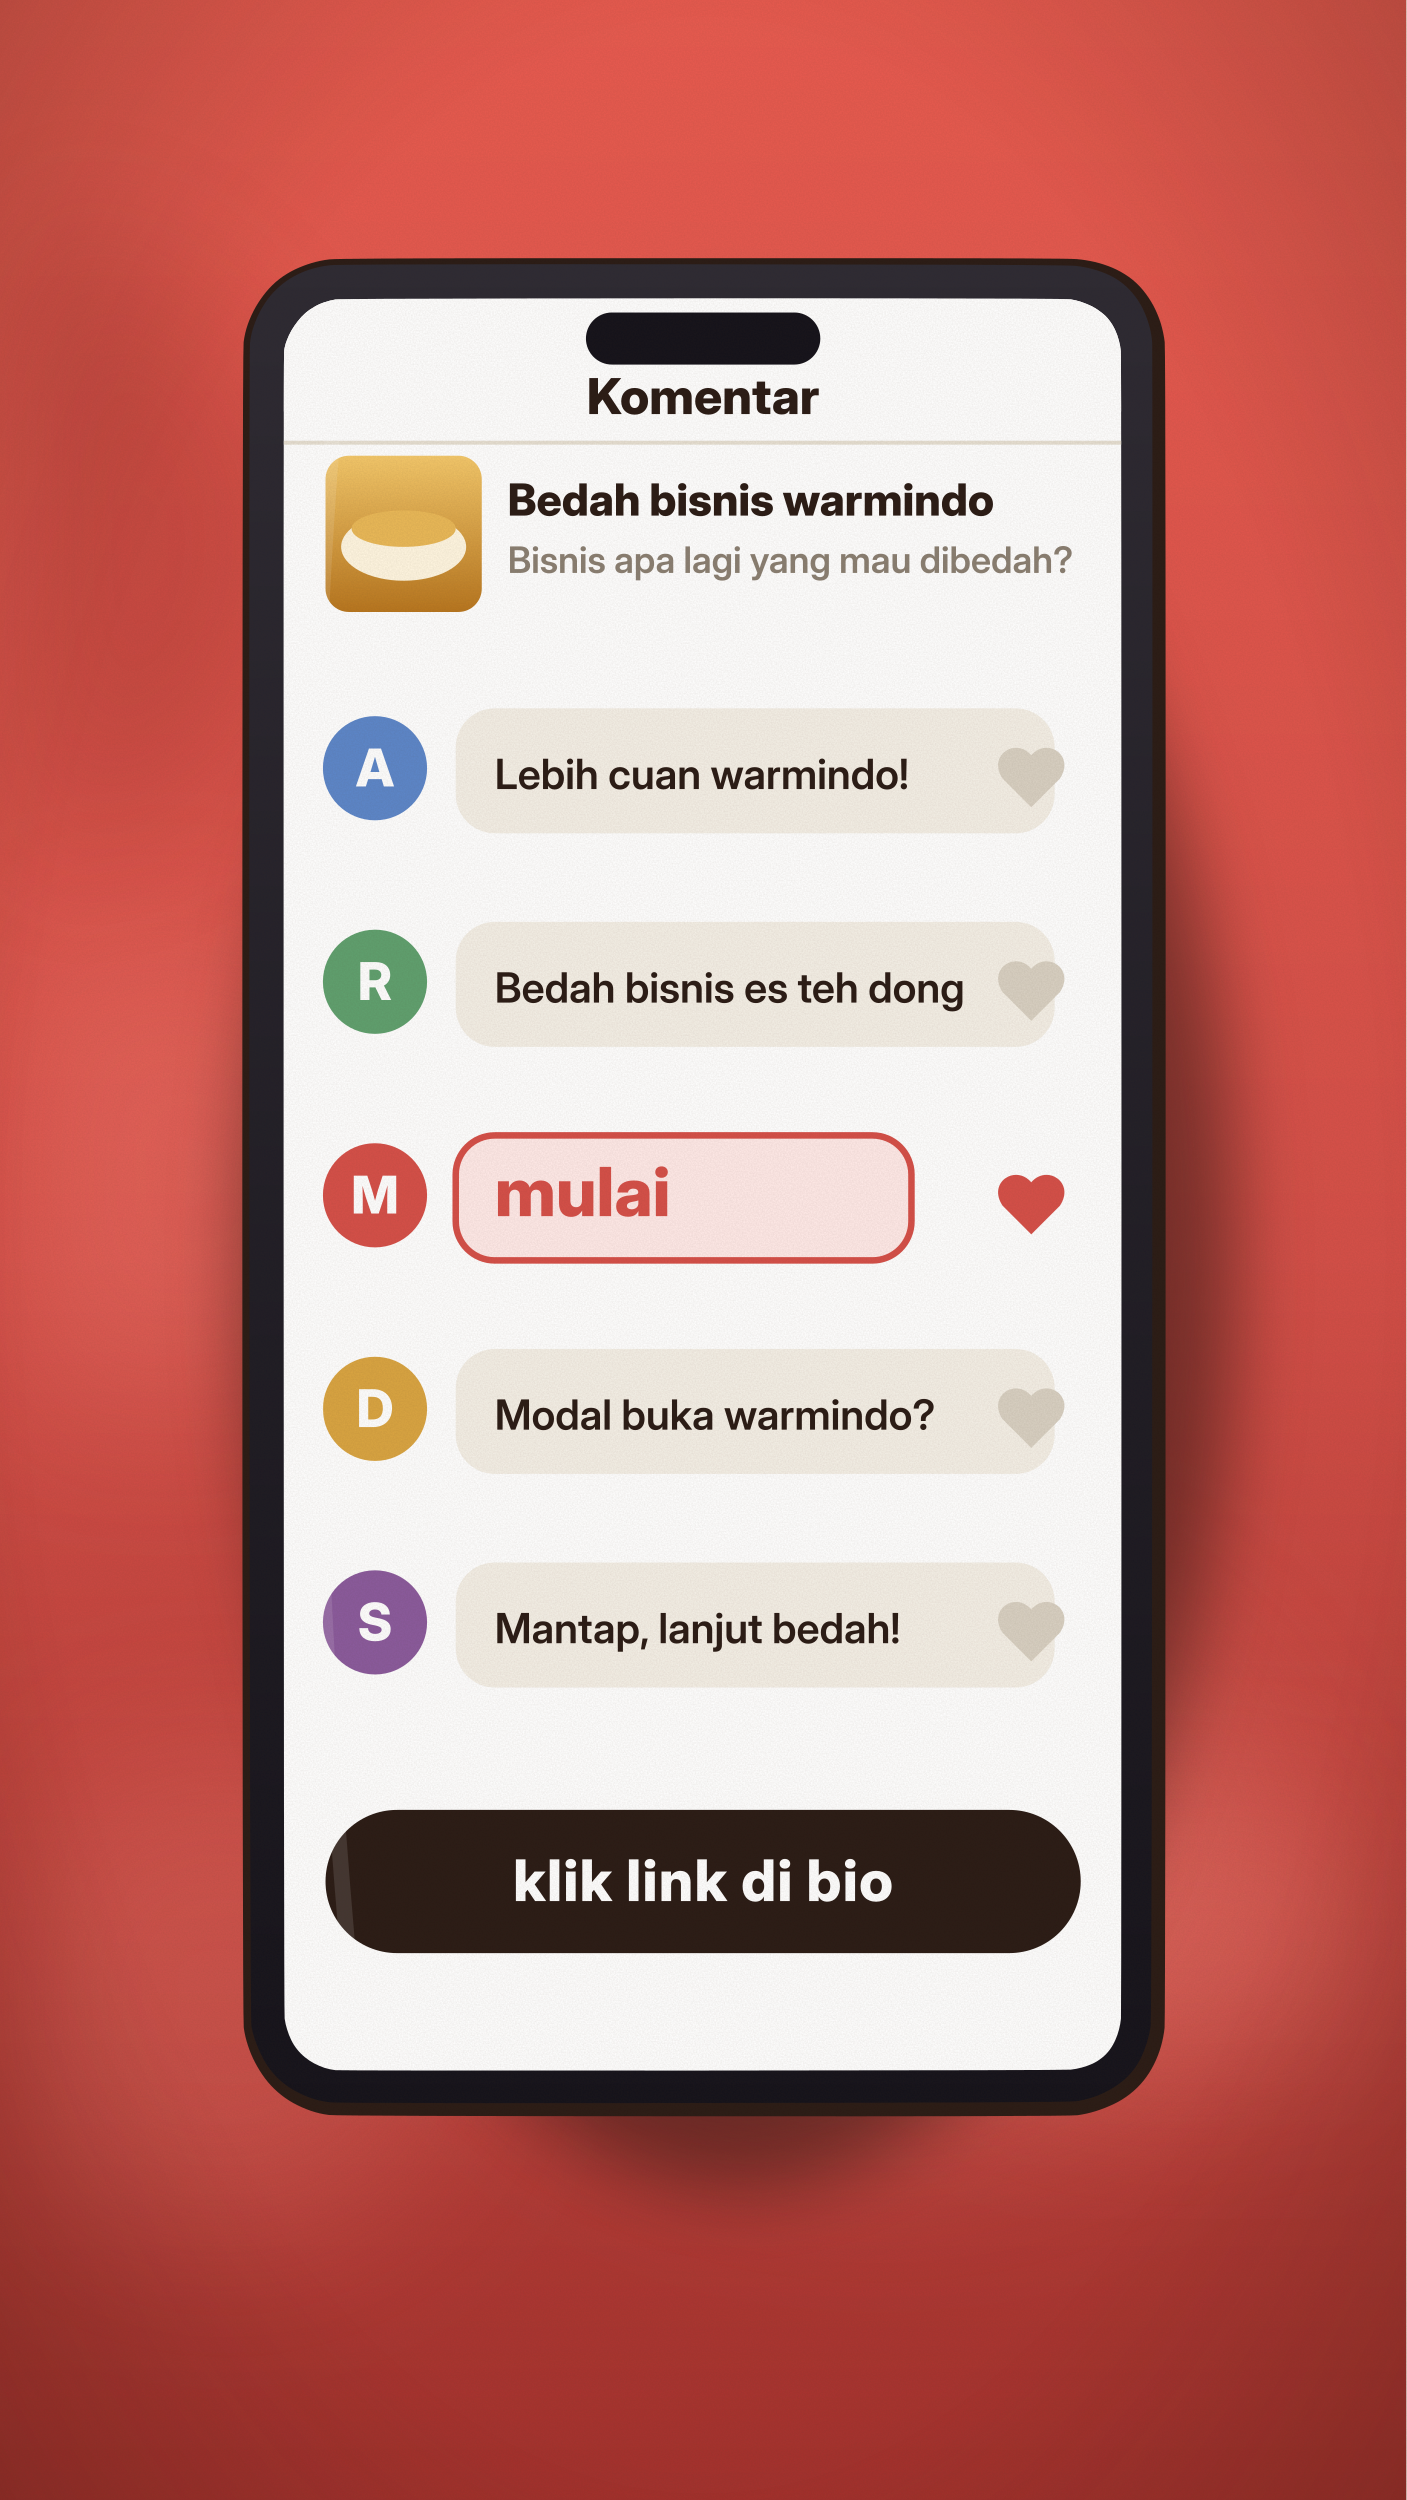
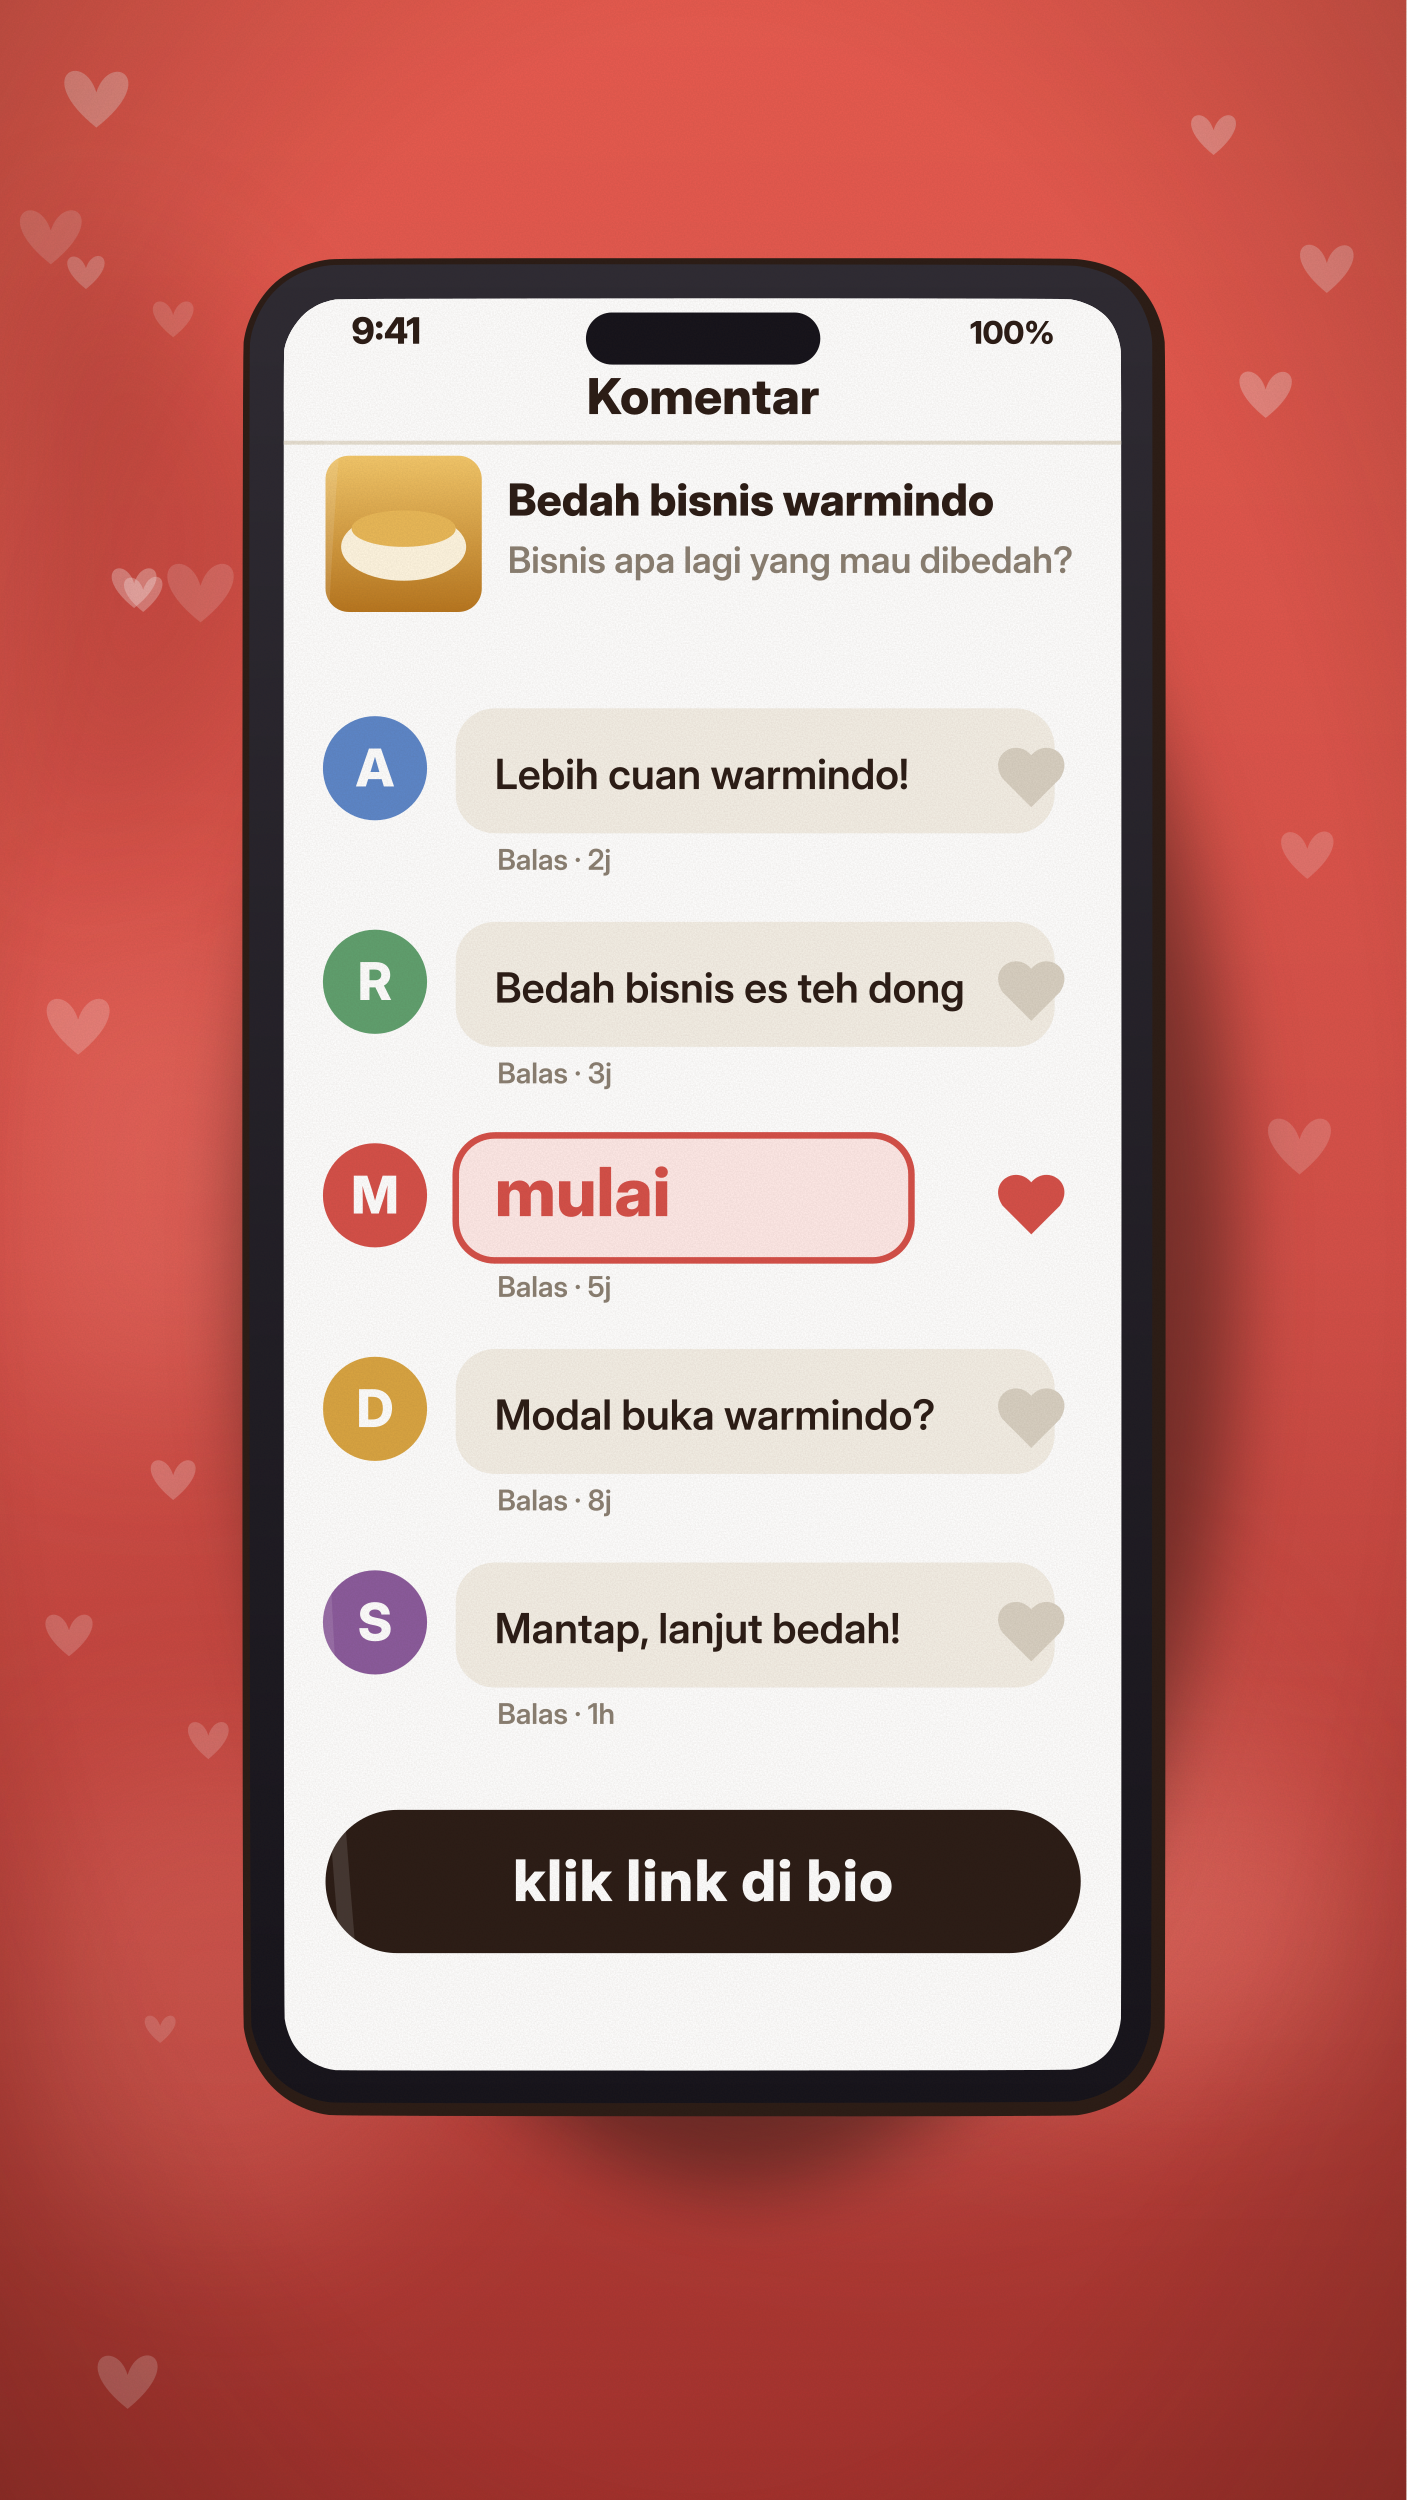
<svg xmlns="http://www.w3.org/2000/svg" width="1080" height="1920" viewBox="0 0 1080 1920">
  <defs>
    <linearGradient id="g1" x1="0" y1="0" x2="0" y2="1">
      <stop offset="0.0" stop-color="#E85A4F" />
      <stop offset="0.5" stop-color="#D54F48" />
      <stop offset="1.0" stop-color="#A3302C" />
    </linearGradient>
    <filter id="f2" x="-50%" y="-50%" width="200%" height="200%" color-interpolation-filters="sRGB">
      <feGaussianBlur stdDeviation="60" />
    </filter>
    <filter id="f3" x="-50%" y="-50%" width="200%" height="200%" color-interpolation-filters="sRGB">
      <feGaussianBlur stdDeviation="60" />
    </filter>
    <filter id="f4" x="-50%" y="-50%" width="200%" height="200%" color-interpolation-filters="sRGB">
      <feGaussianBlur stdDeviation="60" />
    </filter>
    <filter id="f5" x="-50%" y="-50%" width="200%" height="200%" color-interpolation-filters="sRGB">
      <feGaussianBlur stdDeviation="60" />
    </filter>
    <filter id="f6" x="-50%" y="-50%" width="200%" height="200%" color-interpolation-filters="sRGB">
      <feGaussianBlur stdDeviation="60" />
    </filter>
    <filter id="f7" x="-50%" y="-50%" width="200%" height="200%" color-interpolation-filters="sRGB">
      <feGaussianBlur stdDeviation="30" />
    </filter>
    <linearGradient id="g8" x1="0" y1="0" x2="0" y2="1">
      <stop offset="0.0" stop-color="#F4C86A" />
      <stop offset="1.0" stop-color="#B8761E" />
    </linearGradient>
    <linearGradient id="g9" x1="0" y1="0" x2="0" y2="1">
      <stop offset="0.0" stop-color="#2D2A33" />
      <stop offset="1.0" stop-color="#14121A" />
    </linearGradient>
    <clipPath id="c10">
      <path d="M400.0,200.6Q540.0,200.6 680.0,200.7Q820.0,200.9 826.7,201.6Q833.5,202.3 840.1,204.0Q846.7,205.6 853.0,208.4Q859.3,211.2 864.8,215.4Q870.4,219.6 874.7,225.1Q879.1,230.5 882.1,236.8Q885.2,243.0 887.2,249.6Q889.1,256.3 889.7,263.1Q890.3,270.0 890.1,910.0Q889.9,1550.0 889.0,1556.8Q888.2,1563.6 886.3,1570.1Q884.3,1576.7 881.3,1582.8Q878.3,1589.0 874.0,1594.3Q869.7,1599.7 864.2,1603.8Q858.8,1608.0 852.7,1611.1Q846.5,1614.1 840.1,1616.2Q833.6,1618.2 826.8,1619.2Q820.0,1620.1 540.0,1620.2Q260.0,1620.3 253.2,1619.5Q246.3,1618.6 239.8,1616.5Q233.3,1614.4 227.3,1611.2Q221.3,1608.0 216.0,1603.7Q210.7,1599.3 206.4,1594.0Q202.2,1588.6 199.0,1582.6Q195.8,1576.6 193.6,1570.1Q191.3,1563.7 190.2,1556.8Q189.0,1550.0 188.8,910.0Q188.6,270.0 189.5,263.1Q190.4,256.2 192.7,249.6Q195.0,243.1 198.3,237.0Q201.7,231.0 206.0,225.7Q210.4,220.4 215.8,216.2Q221.2,211.9 227.3,208.9Q233.5,205.9 240.0,204.1Q246.5,202.2 253.3,201.4Q260.0,200.7 400.0,200.6Z" />
    </clipPath>
    <clipPath id="c11">
      <path d="M401.0,229.2Q540.0,229.0 679.0,229.1Q818.0,229.2 822.3,229.9Q826.6,230.6 830.7,232.0Q834.8,233.4 838.7,235.3Q842.5,237.3 845.9,240.0Q849.4,242.6 852.0,246.1Q854.6,249.5 856.4,253.4Q858.2,257.3 859.3,261.5Q860.4,265.6 860.8,269.8Q861.3,274.0 861.3,910.0Q861.3,1546.0 860.9,1550.2Q860.5,1554.5 859.4,1558.6Q858.4,1562.7 856.6,1566.7Q854.9,1570.6 852.3,1574.2Q849.7,1577.7 846.3,1580.4Q842.8,1583.2 838.9,1585.0Q834.9,1586.8 830.7,1587.9Q826.6,1589.0 822.3,1589.5Q818.0,1590.0 540.0,1590.2Q262.0,1590.3 257.7,1589.9Q253.4,1589.4 249.2,1588.1Q245.1,1586.7 241.3,1584.7Q237.5,1582.7 234.1,1579.9Q230.8,1577.2 228.1,1573.8Q225.4,1570.4 223.6,1566.6Q221.7,1562.7 220.5,1558.6Q219.2,1554.5 218.6,1550.3Q218.0,1546.0 217.8,910.0Q217.6,274.0 218.2,269.7Q218.7,265.4 220.3,261.4Q221.8,257.3 223.9,253.7Q226.1,250.0 228.7,246.7Q231.3,243.3 234.5,240.5Q237.7,237.7 241.5,235.6Q245.2,233.4 249.3,232.1Q253.4,230.7 257.7,230.0Q262.0,229.4 401.0,229.2Z" />
    </clipPath>
    <radialGradient id="r12" cx="0.5" cy="0.5" r="0.78">
      <stop offset="0" stop-color="#000" stop-opacity="0" />
      <stop offset="0.62" stop-color="#2A1208" stop-opacity="0" />
      <stop offset="1" stop-color="#2A1208" stop-opacity="0.3" />
    </radialGradient>
    <filter id="f13" x="0%" y="0%" width="100%" height="100%" color-interpolation-filters="sRGB">
      <feTurbulence type="fractalNoise" baseFrequency="0.85" numOctaves="2" seed="3" />
      <feColorMatrix type="matrix" values="0 0 0 0 .3  0 0 0 0 .22  0 0 0 0 .14  0 0 0 .55 0" />
    </filter>
  </defs>
  <rect width="1080" height="1920" fill="#EADCC3" />
  <rect width="1080" height="1920" fill="url(#g1)" />
  <ellipse cx="673" cy="1424" rx="319" ry="232" fill="#FF8A7E" opacity=".25" filter="url(#f2)" />
  <ellipse cx="908" cy="1490" rx="210" ry="107" fill="#FF8A7E" opacity=".25" filter="url(#f3)" />
  <ellipse cx="122" cy="901" rx="209" ry="176" fill="#FF8A7E" opacity=".25" filter="url(#f4)" />
  <ellipse cx="14" cy="416" rx="216" ry="228" fill="#7A1F1C" opacity=".25" filter="url(#f5)" />
  <ellipse cx="172" cy="1531" rx="188" ry="186" fill="#FF8A7E" opacity=".25" filter="url(#f6)" />
  <ellipse cx="568.0" cy="970.0" rx="380.0" ry="710.0" fill="#1B0C0A" opacity="0.5" filter="url(#f7)" />
+   <path d="M998,902 c-49,-39 -10,-59 0,-27 c10,-32 49,-12 0,27z" fill="#fff" opacity="0.17" />
+   <path d="M133,259 c-32,-25 -6,-38 0,-17 c6,-21 32,-8 0,17z" fill="#fff" opacity="0.16" />
+   <path d="M133,1152 c-35,-28 -7,-42 0,-19 c7,-23 35,-9 0,19z" fill="#fff" opacity="0.22" />
+   <path d="M123,1569 c-24,-19 -5,-29 0,-13 c5,-16 24,-6 0,13z" fill="#fff" opacity="0.15" />
+   <path d="M1004,675 c-41,-33 -8,-49 0,-23 c8,-27 41,-10 0,23z" fill="#fff" opacity="0.18" />
+   <path d="M53,1272 c-37,-29 -7,-44 0,-20 c7,-24 37,-9 0,20z" fill="#fff" opacity="0.19" />
+   <path d="M160,1351 c-32,-26 -6,-39 0,-18 c6,-21 32,-8 0,18z" fill="#fff" opacity="0.18" />
+   <path d="M60,810 c-49,-39 -10,-59 0,-27 c10,-32 49,-12 0,27z" fill="#fff" opacity="0.21" />
+   <path d="M154,478 c-52,-41 -10,-62 0,-28 c10,-34 52,-13 0,28z" fill="#fff" opacity="0.15" />
+   <path d="M1019,225 c-42,-34 -8,-51 0,-23 c8,-27 42,-11 0,23z" fill="#fff" opacity="0.28" />
+   <path d="M932,119 c-35,-28 -7,-42 0,-19 c7,-23 35,-9 0,19z" fill="#fff" opacity="0.31" />
+   <path d="M39,203 c-48,-38 -10,-57 0,-26 c10,-31 48,-12 0,26z" fill="#fff" opacity="0.17" />
+   <path d="M98,1850 c-47,-37 -9,-56 0,-26 c9,-30 47,-12 0,26z" fill="#fff" opacity="0.22" />
+   <path d="M74,98 c-50,-40 -10,-60 0,-27 c10,-32 50,-12 0,27z" fill="#fff" opacity="0.32" />
+   <path d="M103,467 c-35,-28 -7,-42 0,-19 c7,-23 35,-9 0,19z" fill="#fff" opacity="0.29" />
+   <path d="M110,470 c-30,-24 -6,-36 0,-17 c6,-20 30,-8 0,17z" fill="#fff" opacity="0.28" />
+   <path d="M66,222 c-29,-23 -6,-34 0,-16 c6,-19 29,-7 0,16z" fill="#fff" opacity="0.25" />
+   <path d="M972,321 c-41,-33 -8,-49 0,-22 c8,-27 41,-10 0,22z" fill="#fff" opacity="0.29" />
  <path d="M400.0,200.6Q540.0,200.6 680.0,200.7Q820.0,200.9 826.7,201.6Q833.5,202.3 840.1,204.0Q846.7,205.6 853.0,208.4Q859.3,211.2 864.8,215.4Q870.4,219.6 874.7,225.1Q879.1,230.5 882.1,236.8Q885.2,243.0 887.2,249.6Q889.1,256.3 889.7,263.1Q890.3,270.0 890.1,910.0Q889.9,1550.0 889.0,1556.8Q888.2,1563.6 886.3,1570.1Q884.3,1576.7 881.3,1582.8Q878.3,1589.0 874.0,1594.3Q869.7,1599.7 864.2,1603.8Q858.8,1608.0 852.7,1611.1Q846.5,1614.1 840.1,1616.2Q833.6,1618.2 826.8,1619.2Q820.0,1620.1 540.0,1620.2Q260.0,1620.3 253.2,1619.5Q246.3,1618.6 239.8,1616.5Q233.3,1614.4 227.3,1611.2Q221.3,1608.0 216.0,1603.7Q210.7,1599.3 206.4,1594.0Q202.2,1588.6 199.0,1582.6Q195.8,1576.6 193.6,1570.1Q191.3,1563.7 190.2,1556.8Q189.0,1550.0 188.8,910.0Q188.6,270.0 189.5,263.1Q190.4,256.2 192.7,249.6Q195.0,243.1 198.3,237.0Q201.7,231.0 206.0,225.7Q210.4,220.4 215.8,216.2Q221.2,211.9 227.3,208.9Q233.5,205.9 240.0,204.1Q246.5,202.2 253.3,201.4Q260.0,200.7 400.0,200.6Z" fill="url(#g9)" />
  <path d="M400.0,198.3Q540.0,198.3 680.0,198.3Q820.0,198.3 827.0,199.0Q833.9,199.6 840.8,201.2Q847.6,202.8 854.3,205.6Q860.9,208.4 867.0,212.7Q873.0,217.0 877.7,222.7Q882.4,228.4 885.9,234.9Q889.3,241.4 891.5,248.4Q893.6,255.4 894.5,262.7Q895.4,270.0 895.2,910.0Q895.1,1550.0 894.4,1557.4Q893.6,1564.7 891.6,1571.7Q889.6,1578.7 886.3,1585.3Q883.0,1592.0 878.3,1597.9Q873.6,1603.7 867.7,1608.3Q861.8,1612.9 855.2,1616.0Q848.6,1619.1 841.7,1621.3Q834.8,1623.5 827.4,1624.5Q820.0,1625.5 540.0,1625.3Q260.0,1625.2 252.6,1624.3Q245.3,1623.4 238.4,1621.0Q231.6,1618.6 225.2,1615.1Q218.9,1611.6 213.4,1606.8Q207.9,1602.0 203.6,1596.3Q199.3,1590.5 196.0,1584.2Q192.7,1578.0 190.5,1571.2Q188.2,1564.5 187.2,1557.2Q186.2,1550.0 186.1,910.0Q186.1,270.0 187.1,262.8Q188.0,255.6 190.4,248.8Q192.8,242.1 196.3,235.9Q199.8,229.8 204.3,224.3Q208.8,218.8 214.4,214.4Q220.0,210.1 226.4,207.0Q232.7,204.0 239.4,202.0Q246.1,200.0 253.0,199.2Q260.0,198.4 400.0,198.3ZM400.0,202.9Q540.0,202.9 680.0,203.2Q820.0,203.4 826.5,204.2Q833.0,205.0 839.3,206.7Q845.7,208.4 851.7,211.2Q857.7,214.0 862.7,218.1Q867.8,222.3 871.7,227.5Q875.7,232.7 878.4,238.6Q881.1,244.6 882.8,250.8Q884.5,257.1 884.9,263.6Q885.2,270.0 885.0,910.0Q884.7,1550.0 883.7,1556.2Q882.7,1562.4 880.9,1568.5Q879.0,1574.6 876.3,1580.3Q873.6,1585.9 869.6,1590.8Q865.7,1595.6 860.7,1599.4Q855.8,1603.2 850.1,1606.1Q844.5,1609.1 838.4,1611.0Q832.4,1612.9 826.2,1613.8Q820.0,1614.8 540.0,1615.1Q260.0,1615.4 253.7,1614.6Q247.4,1613.9 241.2,1612.1Q235.1,1610.2 229.4,1607.3Q223.6,1604.4 218.5,1600.5Q213.4,1596.6 209.3,1591.7Q205.1,1586.7 202.1,1581.0Q199.0,1575.2 196.7,1569.0Q194.4,1562.9 193.1,1556.4Q191.9,1550.0 191.5,910.0Q191.2,270.0 192.0,263.4Q192.7,256.7 194.9,250.4Q197.1,244.0 200.3,238.1Q203.5,232.3 207.7,227.1Q212.0,222.0 217.2,217.9Q222.4,213.8 228.3,210.9Q234.2,207.9 240.6,206.2Q246.9,204.4 253.5,203.7Q260.0,203.0 400.0,202.9Z" fill="#2A1B15" fill-rule="evenodd" />
  <g clip-path="url(#c11)">
    <rect x="190" y="200" width="700" height="1420" fill="#fff" />
    <rect x="218" y="230" width="644" height="86" fill="#FFFFFF" />
    <text x="540.0" y="318" font-family="'Inter Display','Inter','Helvetica Neue',Arial,sans-serif" font-weight="800" font-size="38" fill="#2A1B15" text-anchor="middle" letter-spacing="0" opacity="1" transform="rotate(0 540.0 318)">Komentar</text>
    <line x1="218" y1="340" x2="862" y2="340" stroke="#E6DFD2" stroke-width="3" />
    <rect x="250" y="350" width="120" height="120" rx="18" fill="url(#g8)" />
    <ellipse cx="310" cy="420" rx="48" ry="26" fill="#FFF6E0" />
    <ellipse cx="310" cy="406" rx="40" ry="14" fill="#E9B857" />
    <text x="390" y="396" font-family="'Inter Display','Inter','Helvetica Neue',Arial,sans-serif" font-weight="800" font-size="34" fill="#2A1B15" text-anchor="start" letter-spacing="0" opacity="1" transform="rotate(0 390 396)">Bedah bisnis warmindo</text>
    <text x="390" y="440" font-family="'Inter Display','Inter','Helvetica Neue',Arial,sans-serif" font-weight="600" font-size="28" fill="#8A7F72" text-anchor="start" letter-spacing="0" opacity="1" transform="rotate(0 390 440)">Bisnis apa lagi yang mau dibedah?</text>
    <circle cx="288" cy="590" r="40" fill="#5C86C9" />
    <text x="288" y="604" font-family="'Inter Display','Inter','Helvetica Neue',Arial,sans-serif" font-weight="800" font-size="40" fill="#fff" text-anchor="middle" letter-spacing="0" opacity="1" transform="rotate(0 288 604)">A</text>
    <rect x="350" y="544" width="460" height="96" rx="30" fill="#F4EFE6" stroke="none" stroke-width="5" />
    <text x="380" y="606" font-family="'Inter Display','Inter','Helvetica Neue',Arial,sans-serif" font-weight="600" font-size="32" fill="#2A1B15" text-anchor="start" letter-spacing="0" opacity="1" transform="rotate(0 380 606)">Lebih cuan warmindo!</text>
    <path d="M792,580 c-12,-14 -34,0 -22,18 l22,22 l22,-22 c12,-18 -10,-32 -22,-18z" fill="#D8D0C2" />
    <circle cx="288" cy="754" r="40" fill="#5FA06E" />
    <text x="288" y="768" font-family="'Inter Display','Inter','Helvetica Neue',Arial,sans-serif" font-weight="800" font-size="40" fill="#fff" text-anchor="middle" letter-spacing="0" opacity="1" transform="rotate(0 288 768)">R</text>
    <rect x="350" y="708" width="460" height="96" rx="30" fill="#F4EFE6" stroke="none" stroke-width="5" />
    <text x="380" y="770" font-family="'Inter Display','Inter','Helvetica Neue',Arial,sans-serif" font-weight="600" font-size="32" fill="#2A1B15" text-anchor="start" letter-spacing="0" opacity="1" transform="rotate(0 380 770)">Bedah bisnis es teh dong</text>
    <path d="M792,744 c-12,-14 -34,0 -22,18 l22,22 l22,-22 c12,-18 -10,-32 -22,-18z" fill="#D8D0C2" />
    <circle cx="288" cy="918" r="40" fill="#D54F48" />
    <text x="288" y="932" font-family="'Inter Display','Inter','Helvetica Neue',Arial,sans-serif" font-weight="800" font-size="40" fill="#fff" text-anchor="middle" letter-spacing="0" opacity="1" transform="rotate(0 288 932)">M</text>
    <rect x="350" y="872" width="350" height="96" rx="30" fill="#FFE9E7" stroke="#D54F48" stroke-width="5" />
    <text x="380" y="934" font-family="'Inter Display','Inter','Helvetica Neue',Arial,sans-serif" font-weight="800" font-size="52" fill="#D54F48" text-anchor="start" letter-spacing="0" opacity="1" transform="rotate(0 380 934)">mulai</text>
    <path d="M792,908 c-12,-14 -34,0 -22,18 l22,22 l22,-22 c12,-18 -10,-32 -22,-18z" fill="#D54F48" />
    <circle cx="288" cy="1082" r="40" fill="#D9A441" />
    <text x="288" y="1096" font-family="'Inter Display','Inter','Helvetica Neue',Arial,sans-serif" font-weight="800" font-size="40" fill="#fff" text-anchor="middle" letter-spacing="0" opacity="1" transform="rotate(0 288 1096)">D</text>
    <rect x="350" y="1036" width="460" height="96" rx="30" fill="#F4EFE6" stroke="none" stroke-width="5" />
    <text x="380" y="1098" font-family="'Inter Display','Inter','Helvetica Neue',Arial,sans-serif" font-weight="600" font-size="32" fill="#2A1B15" text-anchor="start" letter-spacing="0" opacity="1" transform="rotate(0 380 1098)">Modal buka warmindo?</text>
    <path d="M792,1072 c-12,-14 -34,0 -22,18 l22,22 l22,-22 c12,-18 -10,-32 -22,-18z" fill="#D8D0C2" />
    <circle cx="288" cy="1246" r="40" fill="#8A5A9C" />
    <text x="288" y="1260" font-family="'Inter Display','Inter','Helvetica Neue',Arial,sans-serif" font-weight="800" font-size="40" fill="#fff" text-anchor="middle" letter-spacing="0" opacity="1" transform="rotate(0 288 1260)">S</text>
    <rect x="350" y="1200" width="460" height="96" rx="30" fill="#F4EFE6" stroke="none" stroke-width="5" />
    <text x="380" y="1262" font-family="'Inter Display','Inter','Helvetica Neue',Arial,sans-serif" font-weight="600" font-size="32" fill="#2A1B15" text-anchor="start" letter-spacing="0" opacity="1" transform="rotate(0 380 1262)">Mantap, lanjut bedah!</text>
    <path d="M792,1236 c-12,-14 -34,0 -22,18 l22,22 l22,-22 c12,-18 -10,-32 -22,-18z" fill="#D8D0C2" />
+     <text x="270" y="264" font-family="'Inter Display','Inter','Helvetica Neue',Arial,sans-serif" font-weight="800" font-size="28" fill="#2A1B15" text-anchor="start" letter-spacing="0" opacity="1" transform="rotate(0 270 264)">9:41</text>
+     <text x="810" y="264" font-family="'Inter Display','Inter','Helvetica Neue',Arial,sans-serif" font-weight="800" font-size="24" fill="#2A1B15" text-anchor="end" letter-spacing="0" opacity="1" transform="rotate(0 810 264)">100%</text>
+     <text x="382" y="668" font-family="'Inter Display','Inter','Helvetica Neue',Arial,sans-serif" font-weight="600" font-size="22" fill="#8A7F72" text-anchor="start" letter-spacing="0" opacity="1" transform="rotate(0 382 668)">Balas  ·  2j</text>
+     <text x="382" y="832" font-family="'Inter Display','Inter','Helvetica Neue',Arial,sans-serif" font-weight="600" font-size="22" fill="#8A7F72" text-anchor="start" letter-spacing="0" opacity="1" transform="rotate(0 382 832)">Balas  ·  3j</text>
+     <text x="382" y="996" font-family="'Inter Display','Inter','Helvetica Neue',Arial,sans-serif" font-weight="600" font-size="22" fill="#8A7F72" text-anchor="start" letter-spacing="0" opacity="1" transform="rotate(0 382 996)">Balas  ·  5j</text>
+     <text x="382" y="1160" font-family="'Inter Display','Inter','Helvetica Neue',Arial,sans-serif" font-weight="600" font-size="22" fill="#8A7F72" text-anchor="start" letter-spacing="0" opacity="1" transform="rotate(0 382 1160)">Balas  ·  8j</text>
+     <text x="382" y="1324" font-family="'Inter Display','Inter','Helvetica Neue',Arial,sans-serif" font-weight="600" font-size="22" fill="#8A7F72" text-anchor="start" letter-spacing="0" opacity="1" transform="rotate(0 382 1324)">Balas  ·  1h</text>
    <rect x="250" y="1390" width="580" height="110" rx="55" fill="#2A1B15" />
    <text x="540.0" y="1460" font-family="'Inter Display','Inter','Helvetica Neue',Arial,sans-serif" font-weight="800" font-size="44" fill="#fff" text-anchor="middle" letter-spacing="1" opacity="1" transform="rotate(0 540.0 1460)">klik link di bio</text>
    <path d="M280,1440 l10,-16 l10,16" stroke="#fff" stroke-width="0" fill="none" />
  </g>
  <rect x="450.0" y="240" width="180" height="40" rx="20" fill="#14121A" />
  <path d="M260,280 C230,600 230,1100 270,1530" stroke="#fff" stroke-width="12" fill="none" opacity=".12" stroke-linecap="round" />
  <rect width="1080" height="1920" fill="url(#r12)" />
  <rect width="1080" height="1920" filter="url(#f13)" opacity="0.18" />
</svg>
